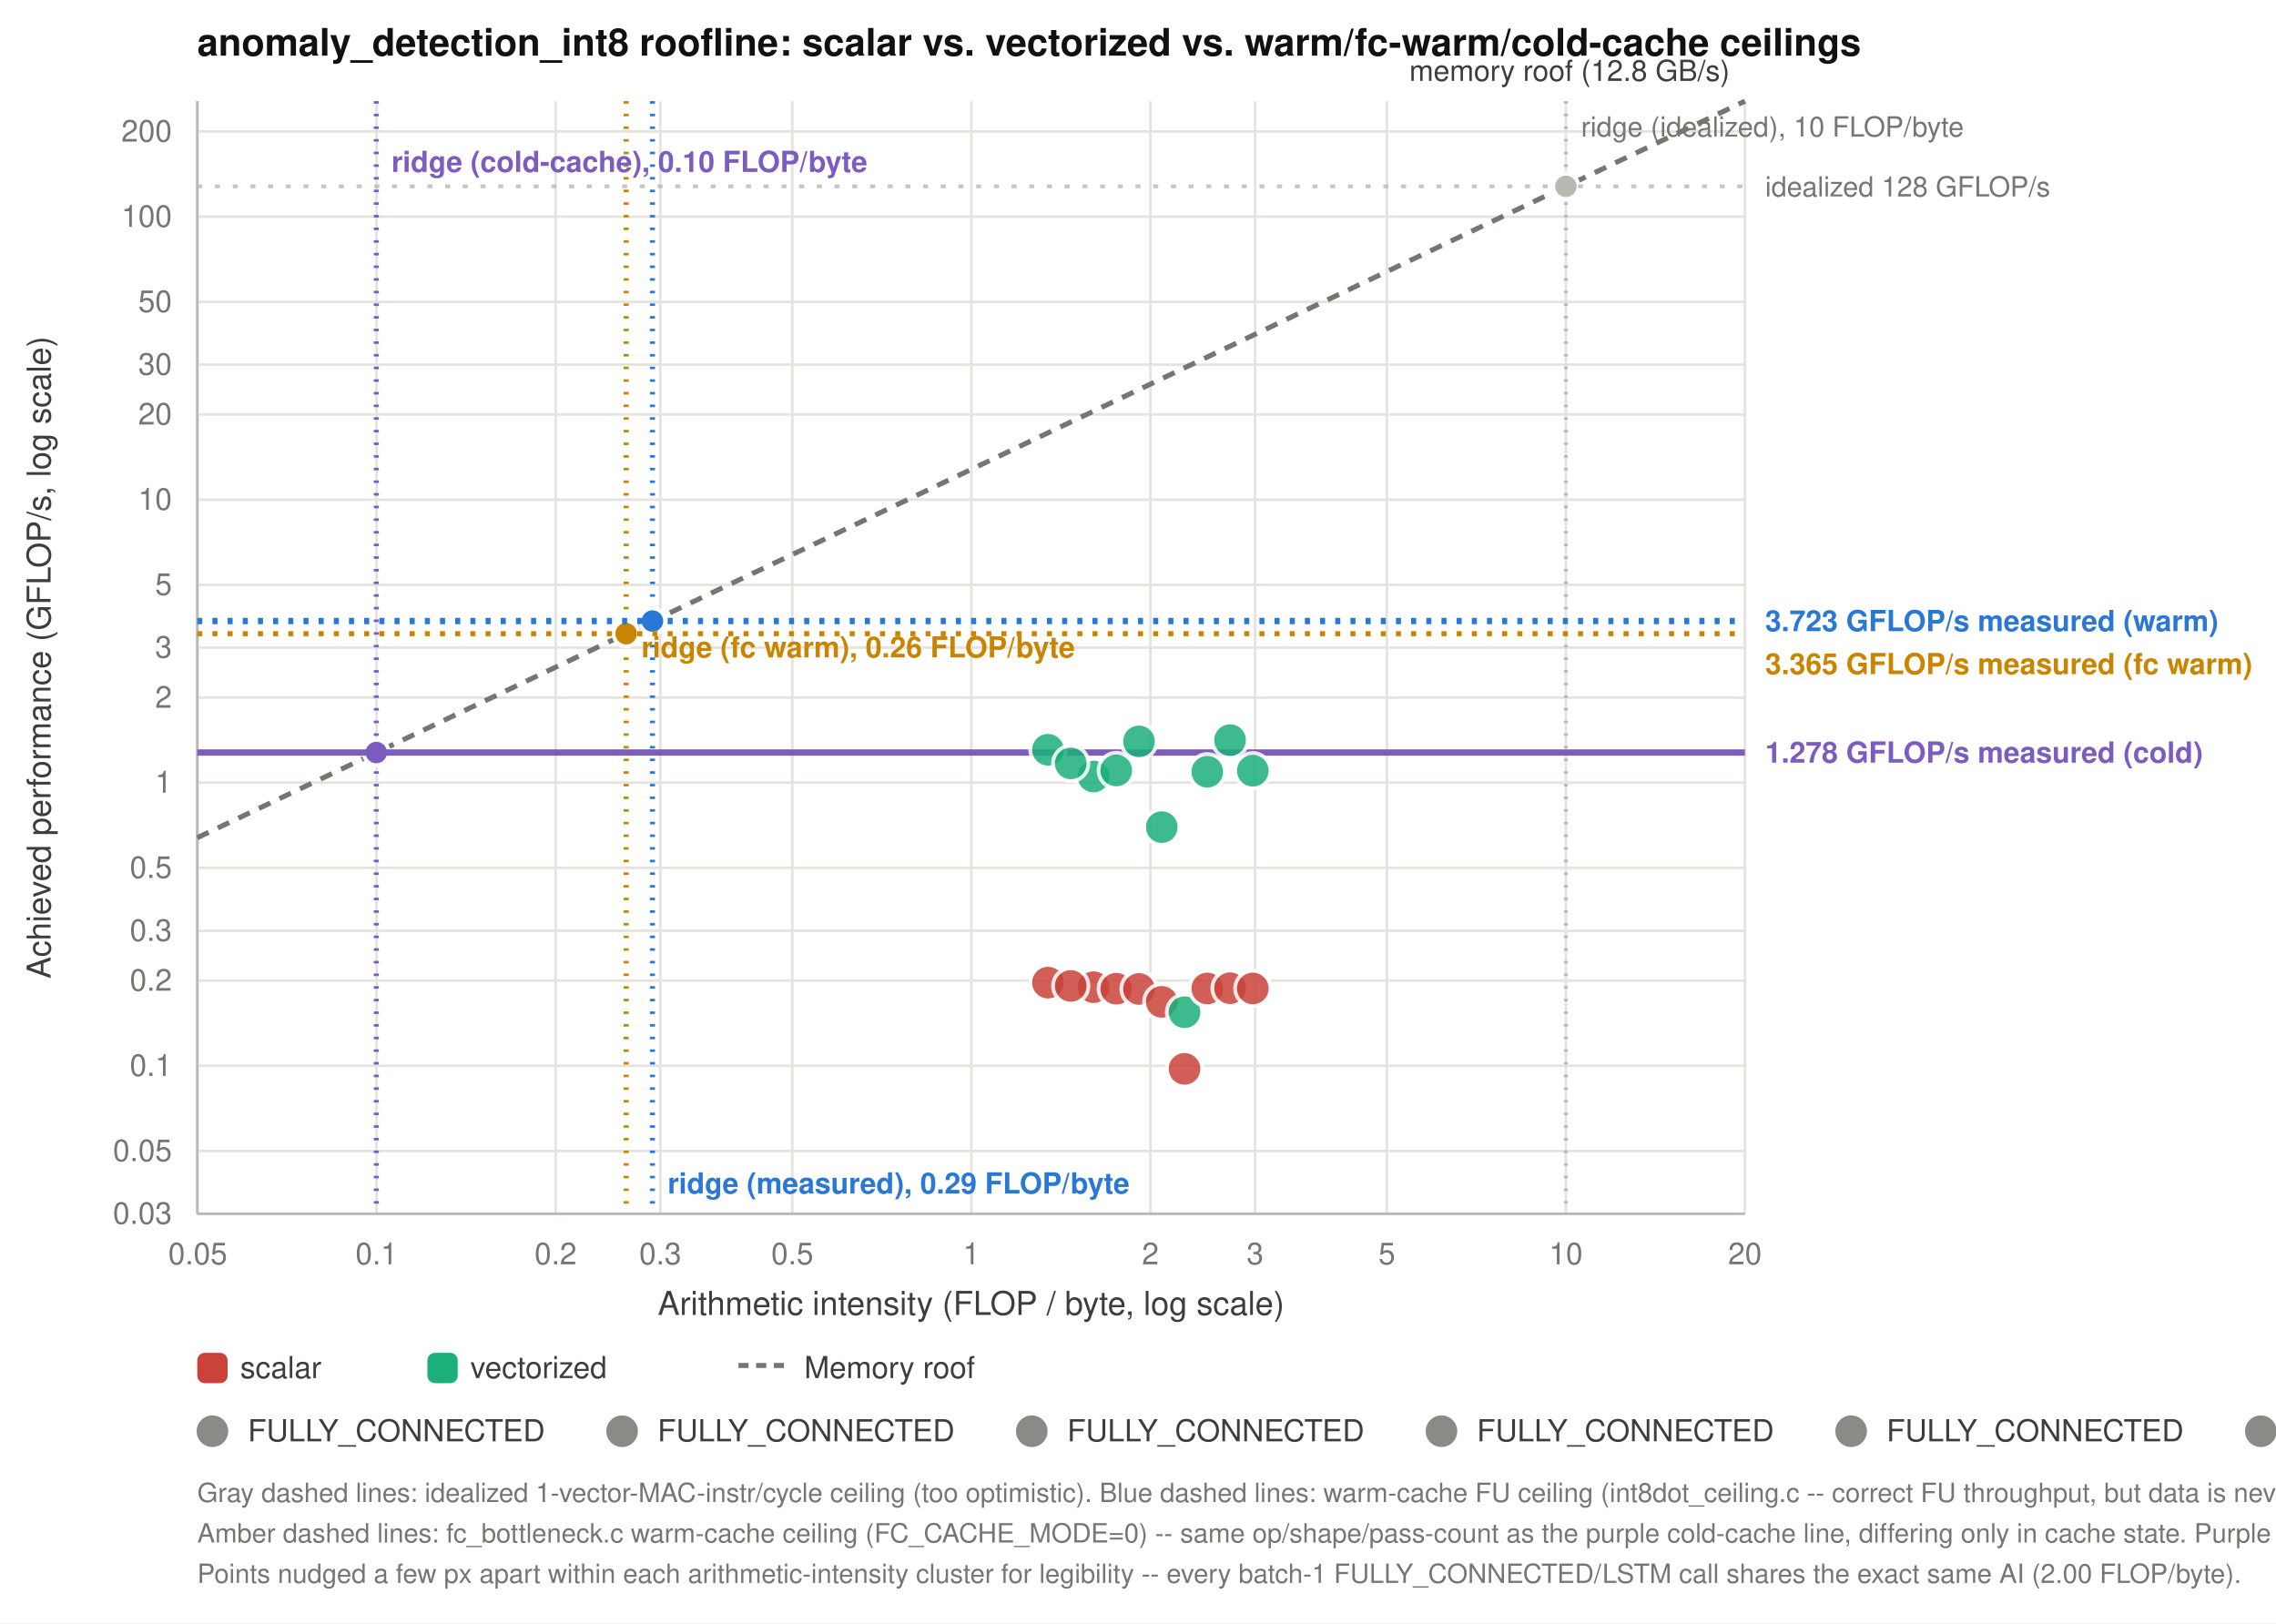
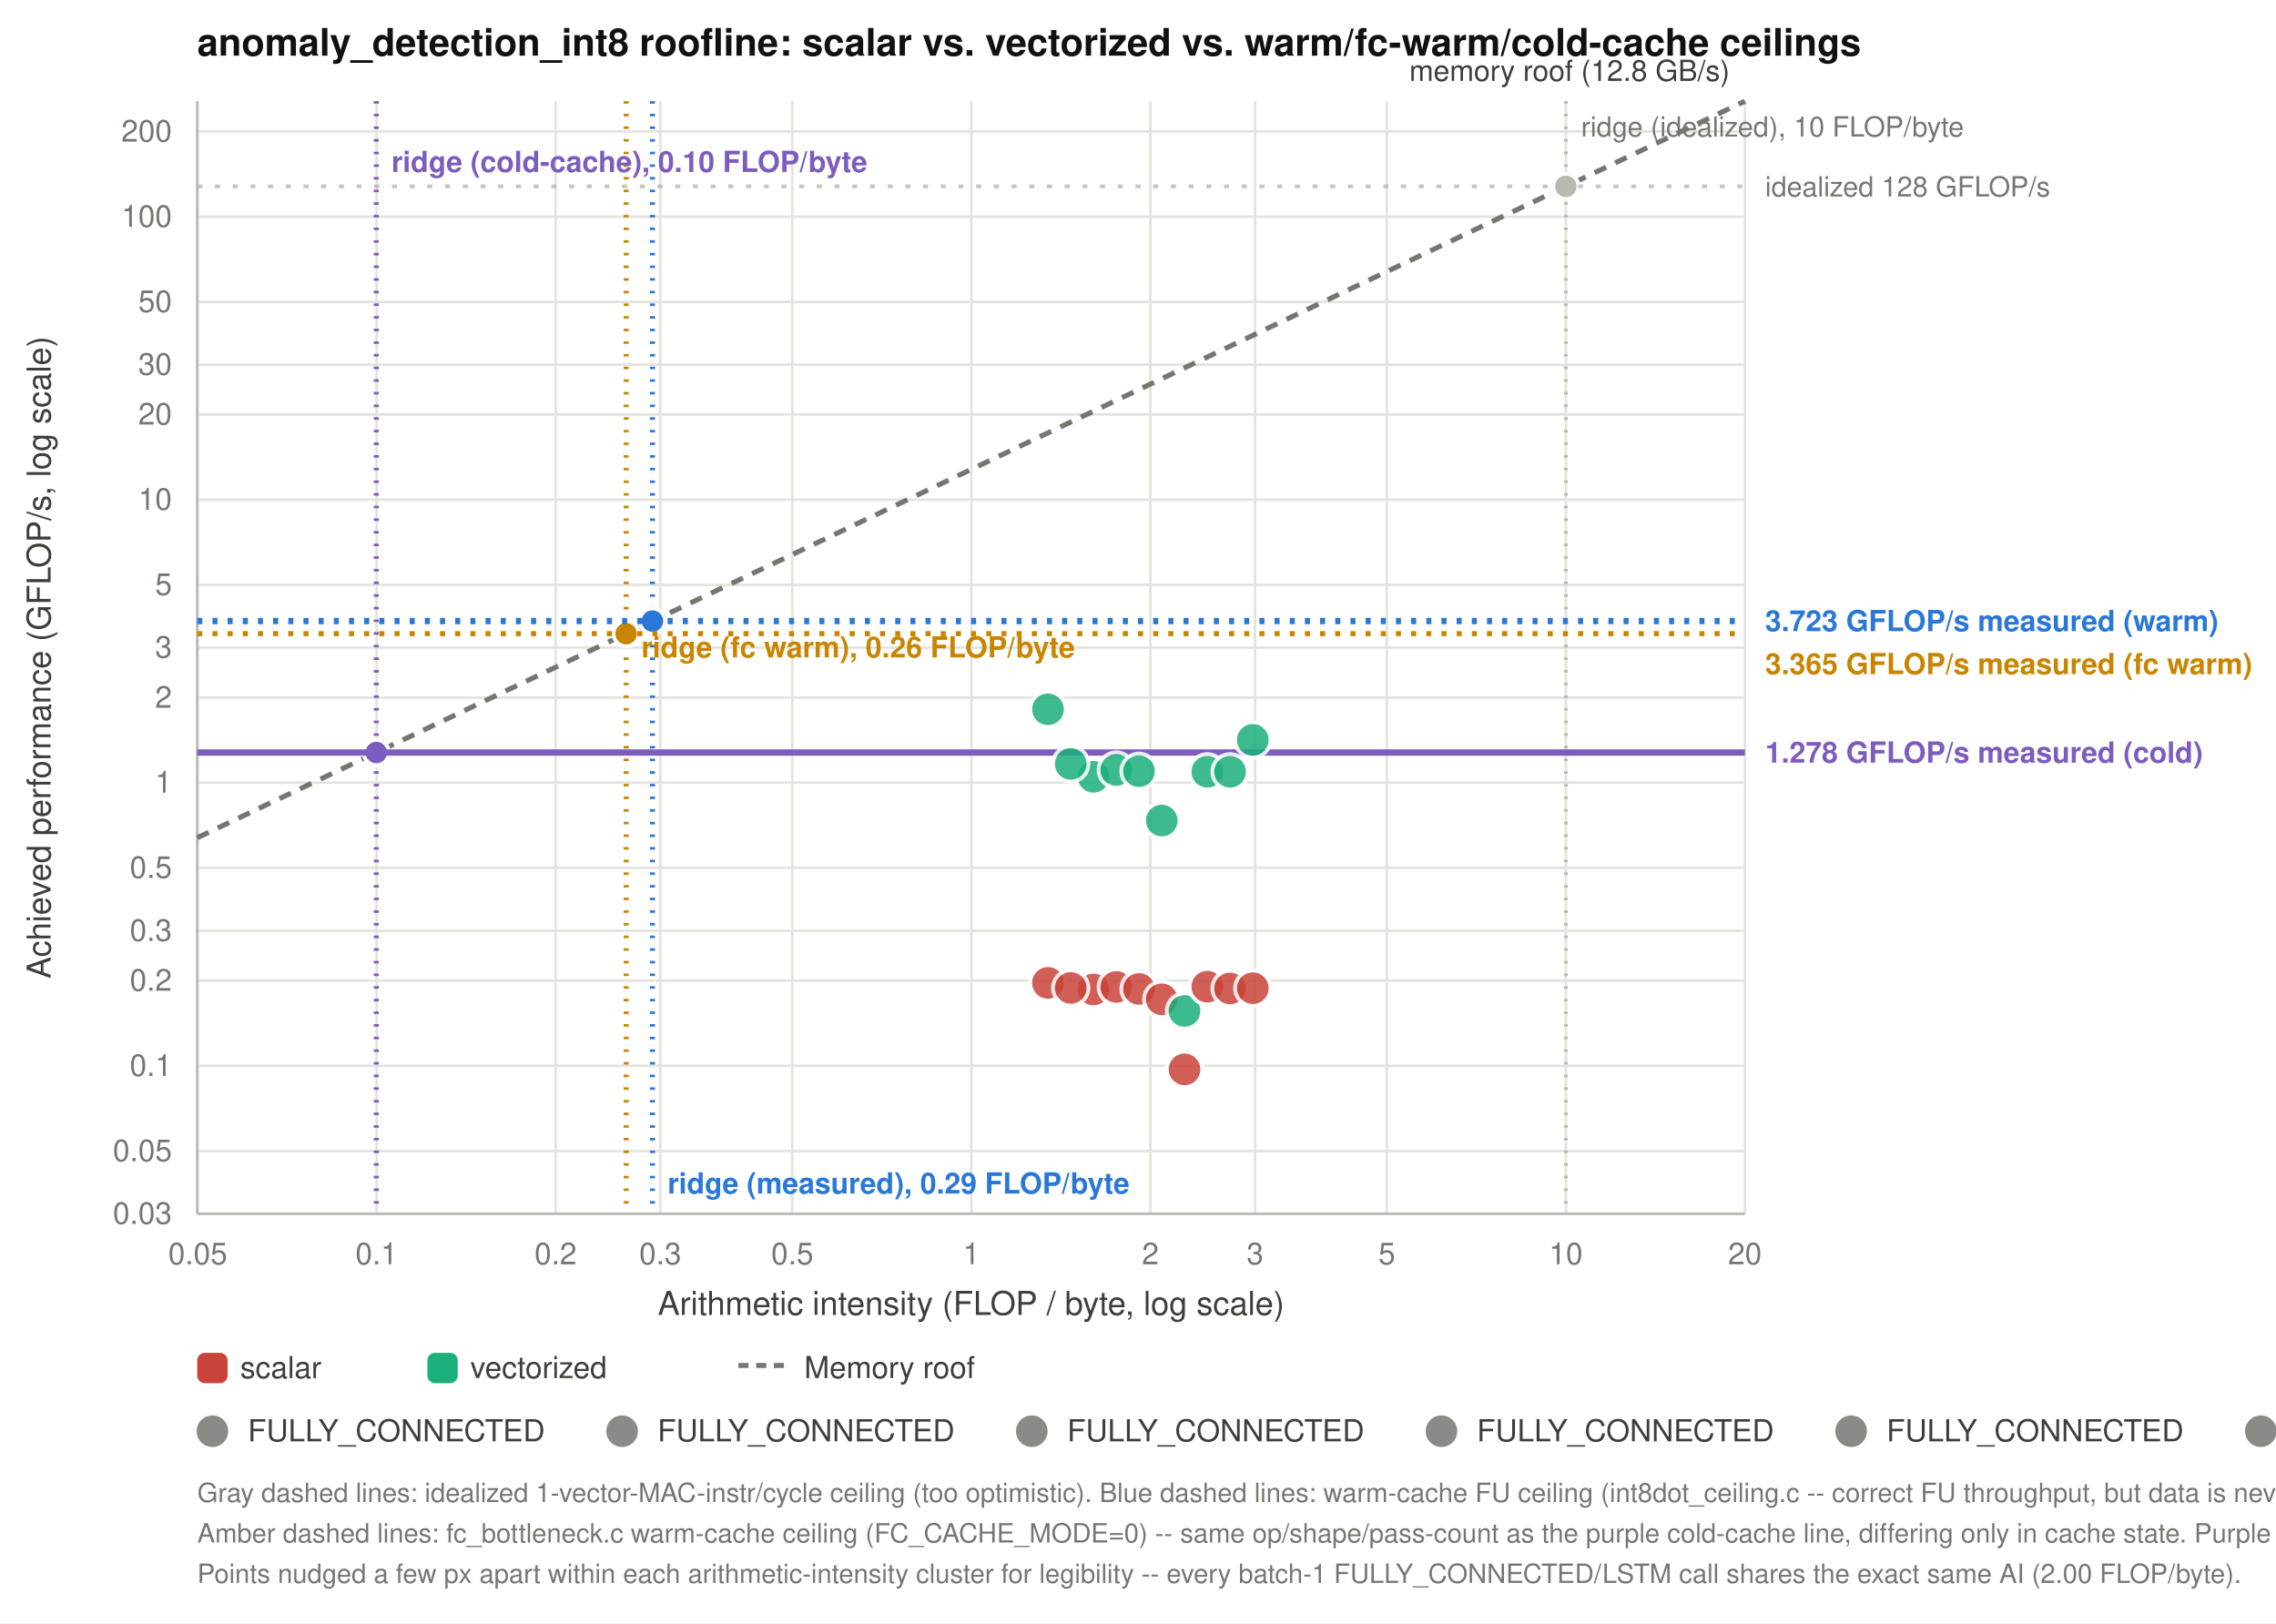
<svg xmlns="http://www.w3.org/2000/svg" viewBox="0 0 900 642" font-family="Helvetica, Arial, sans-serif">
  <rect x="0" y="0" width="900" height="642" fill="#ffffff" />
  <text x="78" y="22" font-size="15" fill="#111111" font-weight="700">anomaly_detection_int8 roofline: scalar vs. vectorized vs. warm/fc-warm/cold-cache ceilings</text>
  <line x1="78.2" y1="40" x2="78.2" y2="480" stroke="#e4e3dd" stroke-width="1" />
  <text x="78.2" y="500" font-size="12" fill="#767671" text-anchor="middle">0.05</text>
  <line x1="148.9" y1="40" x2="148.9" y2="480" stroke="#e4e3dd" stroke-width="1" />
  <text x="148.9" y="500" font-size="12" fill="#767671" text-anchor="middle">0.1</text>
  <line x1="219.7" y1="40" x2="219.7" y2="480" stroke="#e4e3dd" stroke-width="1" />
  <text x="219.7" y="500" font-size="12" fill="#767671" text-anchor="middle">0.2</text>
  <line x1="261.1" y1="40" x2="261.1" y2="480" stroke="#e4e3dd" stroke-width="1" />
  <text x="261.1" y="500" font-size="12" fill="#767671" text-anchor="middle">0.3</text>
  <line x1="313.3" y1="40" x2="313.3" y2="480" stroke="#e4e3dd" stroke-width="1" />
  <text x="313.3" y="500" font-size="12" fill="#767671" text-anchor="middle">0.5</text>
  <line x1="384.1" y1="40" x2="384.1" y2="480" stroke="#e4e3dd" stroke-width="1" />
  <text x="384.1" y="500" font-size="12" fill="#767671" text-anchor="middle">1</text>
  <line x1="454.9" y1="40" x2="454.9" y2="480" stroke="#e4e3dd" stroke-width="1" />
  <text x="454.9" y="500" font-size="12" fill="#767671" text-anchor="middle">2</text>
  <line x1="496.3" y1="40" x2="496.3" y2="480" stroke="#e4e3dd" stroke-width="1" />
  <text x="496.3" y="500" font-size="12" fill="#767671" text-anchor="middle">3</text>
  <line x1="548.4" y1="40" x2="548.4" y2="480" stroke="#e4e3dd" stroke-width="1" />
  <text x="548.4" y="500" font-size="12" fill="#767671" text-anchor="middle">5</text>
  <line x1="619.2" y1="40" x2="619.2" y2="480" stroke="#e4e3dd" stroke-width="1" />
  <text x="619.2" y="500" font-size="12" fill="#767671" text-anchor="middle">10</text>
  <line x1="690.0" y1="40" x2="690.0" y2="480" stroke="#e4e3dd" stroke-width="1" />
  <text x="690.0" y="500" font-size="12" fill="#767671" text-anchor="middle">20</text>
  <line x1="78" y1="480.0" x2="690" y2="480.0" stroke="#e4e3dd" stroke-width="1" />
  <text x="68" y="484.0" font-size="12" fill="#767671" text-anchor="end">0.03</text>
  <line x1="78" y1="455.2" x2="690" y2="455.2" stroke="#e4e3dd" stroke-width="1" />
  <text x="68" y="459.2" font-size="12" fill="#767671" text-anchor="end">0.05</text>
  <line x1="78" y1="421.5" x2="690" y2="421.5" stroke="#e4e3dd" stroke-width="1" />
  <text x="68" y="425.5" font-size="12" fill="#767671" text-anchor="end">0.1</text>
  <line x1="78" y1="387.8" x2="690" y2="387.8" stroke="#e4e3dd" stroke-width="1" />
  <text x="68" y="391.8" font-size="12" fill="#767671" text-anchor="end">0.2</text>
  <line x1="78" y1="368.1" x2="690" y2="368.1" stroke="#e4e3dd" stroke-width="1" />
  <text x="68" y="372.1" font-size="12" fill="#767671" text-anchor="end">0.3</text>
  <line x1="78" y1="343.2" x2="690" y2="343.2" stroke="#e4e3dd" stroke-width="1" />
  <text x="68" y="347.2" font-size="12" fill="#767671" text-anchor="end">0.5</text>
  <line x1="78" y1="309.5" x2="690" y2="309.5" stroke="#e4e3dd" stroke-width="1" />
  <text x="68" y="313.5" font-size="12" fill="#767671" text-anchor="end">1</text>
  <line x1="78" y1="275.9" x2="690" y2="275.9" stroke="#e4e3dd" stroke-width="1" />
  <text x="68" y="279.9" font-size="12" fill="#767671" text-anchor="end">2</text>
  <line x1="78" y1="256.1" x2="690" y2="256.1" stroke="#e4e3dd" stroke-width="1" />
  <text x="68" y="260.1" font-size="12" fill="#767671" text-anchor="end">3</text>
  <line x1="78" y1="231.3" x2="690" y2="231.3" stroke="#e4e3dd" stroke-width="1" />
  <text x="68" y="235.3" font-size="12" fill="#767671" text-anchor="end">5</text>
  <line x1="78" y1="197.6" x2="690" y2="197.6" stroke="#e4e3dd" stroke-width="1" />
  <text x="68" y="201.6" font-size="12" fill="#767671" text-anchor="end">10</text>
  <line x1="78" y1="163.9" x2="690" y2="163.9" stroke="#e4e3dd" stroke-width="1" />
  <text x="68" y="167.9" font-size="12" fill="#767671" text-anchor="end">20</text>
  <line x1="78" y1="144.2" x2="690" y2="144.2" stroke="#e4e3dd" stroke-width="1" />
  <text x="68" y="148.2" font-size="12" fill="#767671" text-anchor="end">30</text>
  <line x1="78" y1="119.4" x2="690" y2="119.4" stroke="#e4e3dd" stroke-width="1" />
  <text x="68" y="123.4" font-size="12" fill="#767671" text-anchor="end">50</text>
  <line x1="78" y1="85.7" x2="690" y2="85.7" stroke="#e4e3dd" stroke-width="1" />
  <text x="68" y="89.7" font-size="12" fill="#767671" text-anchor="end">100</text>
  <line x1="78" y1="52.0" x2="690" y2="52.0" stroke="#e4e3dd" stroke-width="1" />
  <text x="68" y="56.0" font-size="12" fill="#767671" text-anchor="end">200</text>
  <line x1="78" y1="480" x2="690" y2="480" stroke="#b9b8b1" stroke-width="1" />
  <line x1="78" y1="40" x2="78" y2="480" stroke="#b9b8b1" stroke-width="1" />
  <text x="384.0" y="520" font-size="13" fill="#3d3d3a" text-anchor="middle">Arithmetic intensity (FLOP / byte, log scale)</text>
  <text x="20" y="260.0" font-size="13" fill="#3d3d3a" text-anchor="middle" transform="rotate(-90 20 260.0)">Achieved performance (GFLOP/s, log scale)</text>
  <line x1="78.0" y1="331.3" x2="690.0" y2="40.0" stroke="#767671" stroke-width="2" stroke-dasharray="5 4" />
  <text x="684.0" y="32.0" font-size="11.5" fill="#3d3d3a" text-anchor="end">memory roof (12.8 GB/s)</text>
  <line x1="258.0" y1="40" x2="258.0" y2="480" stroke="#2a78d6" stroke-width="2" stroke-dasharray="1 4" />
  <circle cx="258.0" cy="245.6" r="5" fill="#2a78d6" stroke="#ffffff" stroke-width="1.5" />
  <text x="264.0" y="472" font-size="11.5" fill="#2a78d6" font-weight="700">ridge (measured), 0.29 FLOP/byte</text>
  <line x1="247.6" y1="40" x2="247.6" y2="480" stroke="#c98500" stroke-width="2" stroke-dasharray="1 4" />
  <circle cx="247.6" cy="250.6" r="5" fill="#c98500" stroke="#ffffff" stroke-width="1.5" />
  <text x="253.6" y="260.0" font-size="11.5" fill="#c98500" font-weight="700">ridge (fc warm), 0.26 FLOP/byte</text>
  <line x1="148.8" y1="40" x2="148.8" y2="480" stroke="#7c5cbf" stroke-width="2" stroke-dasharray="1 4" />
  <circle cx="148.8" cy="297.6" r="5" fill="#7c5cbf" stroke="#ffffff" stroke-width="1.5" />
  <text x="154.8" y="68" font-size="11.5" fill="#7c5cbf" font-weight="700">ridge (cold-cache), 0.10 FLOP/byte</text>
  <line x1="619.2" y1="40" x2="619.2" y2="480" stroke="#b9b8b1" stroke-width="1.5" stroke-dasharray="1 4" />
  <circle cx="619.2" cy="73.7" r="5" fill="#b9b8b1" stroke="#ffffff" stroke-width="1.5" />
  <text x="625.2" y="54" font-size="11" fill="#767671">ridge (idealized), 10 FLOP/byte</text>
  <line x1="78" y1="73.7" x2="690" y2="73.7" stroke="#b9b8b1" stroke-width="1.5" stroke-dasharray="2 5" opacity="0.8" />
  <text x="698" y="77.7" font-size="11" fill="#767671">idealized 128 GFLOP/s</text>
  <line x1="78" y1="245.6" x2="690" y2="245.6" stroke="#2a78d6" stroke-width="2.5" stroke-dasharray="2 4" />
  <text x="698" y="249.6" font-size="11.5" fill="#2a78d6" font-weight="700">3.723 GFLOP/s measured (warm)</text>
  <line x1="78" y1="250.6" x2="690" y2="250.6" stroke="#c98500" stroke-width="2" stroke-dasharray="2 4" />
  <text x="698" y="266.6" font-size="11.5" fill="#c98500" font-weight="700">3.365 GFLOP/s measured (fc warm)</text>
  <line x1="78" y1="297.6" x2="690" y2="297.6" stroke="#7c5cbf" stroke-width="2.5" />
  <text x="698" y="301.6" font-size="11.5" fill="#7c5cbf" font-weight="700">1.278 GFLOP/s measured (cold)</text>
-   <circle cx="414.4" cy="388.6" r="7" fill="#c9433a" stroke="#ffffff" stroke-width="1.5" opacity="0.85" />
-   <circle cx="414.4" cy="296.5" r="7" fill="#1baf7a" stroke="#ffffff" stroke-width="1.5" opacity="0.85" />
-   <circle cx="432.4" cy="390.4" r="7" fill="#c9433a" stroke="#ffffff" stroke-width="1.5" opacity="0.85" />
-   <circle cx="432.4" cy="307.1" r="7" fill="#1baf7a" stroke="#ffffff" stroke-width="1.5" opacity="0.85" />
-   <circle cx="441.4" cy="391.0" r="7" fill="#c9433a" stroke="#ffffff" stroke-width="1.5" opacity="0.85" />
-   <circle cx="441.4" cy="304.7" r="7" fill="#1baf7a" stroke="#ffffff" stroke-width="1.5" opacity="0.85" />
+   <circle cx="414.4" cy="388.7" r="7" fill="#c9433a" stroke="#ffffff" stroke-width="1.5" opacity="0.85" />
+   <circle cx="414.4" cy="280.5" r="7" fill="#1baf7a" stroke="#ffffff" stroke-width="1.5" opacity="0.85" />
+   <circle cx="432.4" cy="391.3" r="7" fill="#c9433a" stroke="#ffffff" stroke-width="1.5" opacity="0.85" />
+   <circle cx="432.4" cy="307.2" r="7" fill="#1baf7a" stroke="#ffffff" stroke-width="1.5" opacity="0.85" />
+   <circle cx="441.4" cy="390.3" r="7" fill="#c9433a" stroke="#ffffff" stroke-width="1.5" opacity="0.85" />
+   <circle cx="441.4" cy="304.5" r="7" fill="#1baf7a" stroke="#ffffff" stroke-width="1.5" opacity="0.85" />
  <circle cx="450.4" cy="391.1" r="7" fill="#c9433a" stroke="#ffffff" stroke-width="1.5" opacity="0.85" />
-   <circle cx="450.4" cy="293.2" r="7" fill="#1baf7a" stroke="#ffffff" stroke-width="1.5" opacity="0.85" />
-   <circle cx="459.4" cy="396.2" r="7" fill="#c9433a" stroke="#ffffff" stroke-width="1.5" opacity="0.85" />
-   <circle cx="459.4" cy="327.1" r="7" fill="#1baf7a" stroke="#ffffff" stroke-width="1.5" opacity="0.85" />
-   <circle cx="468.4" cy="422.7" r="7" fill="#c9433a" stroke="#ffffff" stroke-width="1.5" opacity="0.85" />
-   <circle cx="468.4" cy="400.3" r="7" fill="#1baf7a" stroke="#ffffff" stroke-width="1.5" opacity="0.85" />
-   <circle cx="477.4" cy="390.9" r="7" fill="#c9433a" stroke="#ffffff" stroke-width="1.5" opacity="0.85" />
+   <circle cx="450.4" cy="305.0" r="7" fill="#1baf7a" stroke="#ffffff" stroke-width="1.5" opacity="0.85" />
+   <circle cx="459.4" cy="395.2" r="7" fill="#c9433a" stroke="#ffffff" stroke-width="1.5" opacity="0.85" />
+   <circle cx="459.4" cy="324.5" r="7" fill="#1baf7a" stroke="#ffffff" stroke-width="1.5" opacity="0.85" />
+   <circle cx="468.4" cy="422.9" r="7" fill="#c9433a" stroke="#ffffff" stroke-width="1.5" opacity="0.85" />
+   <circle cx="468.4" cy="399.8" r="7" fill="#1baf7a" stroke="#ffffff" stroke-width="1.5" opacity="0.85" />
+   <circle cx="477.4" cy="390.2" r="7" fill="#c9433a" stroke="#ffffff" stroke-width="1.5" opacity="0.85" />
  <circle cx="477.4" cy="305.2" r="7" fill="#1baf7a" stroke="#ffffff" stroke-width="1.5" opacity="0.85" />
-   <circle cx="486.4" cy="390.8" r="7" fill="#c9433a" stroke="#ffffff" stroke-width="1.5" opacity="0.85" />
-   <circle cx="486.4" cy="292.7" r="7" fill="#1baf7a" stroke="#ffffff" stroke-width="1.5" opacity="0.85" />
-   <circle cx="495.4" cy="390.9" r="7" fill="#c9433a" stroke="#ffffff" stroke-width="1.5" opacity="0.85" />
-   <circle cx="495.4" cy="304.8" r="7" fill="#1baf7a" stroke="#ffffff" stroke-width="1.5" opacity="0.85" />
-   <circle cx="423.4" cy="389.9" r="7" fill="#c9433a" stroke="#ffffff" stroke-width="1.5" opacity="0.85" />
-   <circle cx="423.4" cy="301.9" r="7" fill="#1baf7a" stroke="#ffffff" stroke-width="1.5" opacity="0.85" />
+   <circle cx="486.4" cy="390.9" r="7" fill="#c9433a" stroke="#ffffff" stroke-width="1.5" opacity="0.85" />
+   <circle cx="486.4" cy="305.2" r="7" fill="#1baf7a" stroke="#ffffff" stroke-width="1.5" opacity="0.85" />
+   <circle cx="495.4" cy="390.8" r="7" fill="#c9433a" stroke="#ffffff" stroke-width="1.5" opacity="0.85" />
+   <circle cx="495.4" cy="292.6" r="7" fill="#1baf7a" stroke="#ffffff" stroke-width="1.5" opacity="0.85" />
+   <circle cx="423.4" cy="390.7" r="7" fill="#c9433a" stroke="#ffffff" stroke-width="1.5" opacity="0.85" />
+   <circle cx="423.4" cy="302.1" r="7" fill="#1baf7a" stroke="#ffffff" stroke-width="1.5" opacity="0.85" />
  <rect x="78" y="535" width="12" height="12" rx="3" fill="#c9433a" />
  <text x="95" y="545" font-size="12" fill="#3d3d3a">scalar</text>
  <rect x="169" y="535" width="12" height="12" rx="3" fill="#1baf7a" />
  <text x="186" y="545" font-size="12" fill="#3d3d3a">vectorized</text>
  <line x1="292" y1="540" x2="312" y2="540" stroke="#767671" stroke-width="2" stroke-dasharray="4 3" />
  <text x="318" y="545" font-size="12" fill="#3d3d3a">Memory roof</text>
  <circle cx="84.0" cy="566.0" r="7" fill="#767671" stroke="#ffffff" stroke-width="1.5" opacity="0.85" />
  <text x="98" y="570" font-size="12" fill="#3d3d3a">FULLY_CONNECTED</text>
  <circle cx="246.0" cy="566.0" r="7" fill="#767671" stroke="#ffffff" stroke-width="1.5" opacity="0.85" />
  <text x="260" y="570" font-size="12" fill="#3d3d3a">FULLY_CONNECTED</text>
  <circle cx="408.0" cy="566.0" r="7" fill="#767671" stroke="#ffffff" stroke-width="1.5" opacity="0.85" />
  <text x="422" y="570" font-size="12" fill="#3d3d3a">FULLY_CONNECTED</text>
  <circle cx="570.0" cy="566.0" r="7" fill="#767671" stroke="#ffffff" stroke-width="1.5" opacity="0.85" />
  <text x="584" y="570" font-size="12" fill="#3d3d3a">FULLY_CONNECTED</text>
  <circle cx="732.0" cy="566.0" r="7" fill="#767671" stroke="#ffffff" stroke-width="1.5" opacity="0.85" />
  <text x="746" y="570" font-size="12" fill="#3d3d3a">FULLY_CONNECTED</text>
  <circle cx="894.0" cy="566.0" r="7" fill="#767671" stroke="#ffffff" stroke-width="1.5" opacity="0.85" />
  <text x="908" y="570" font-size="12" fill="#3d3d3a">FULLY_CONNECTED</text>
  <circle cx="1056.0" cy="566.0" r="7" fill="#767671" stroke="#ffffff" stroke-width="1.5" opacity="0.85" />
  <text x="1070" y="570" font-size="12" fill="#3d3d3a">FULLY_CONNECTED</text>
  <circle cx="1218.0" cy="566.0" r="7" fill="#767671" stroke="#ffffff" stroke-width="1.5" opacity="0.85" />
  <text x="1232" y="570" font-size="12" fill="#3d3d3a">FULLY_CONNECTED</text>
  <circle cx="1380.0" cy="566.0" r="7" fill="#767671" stroke="#ffffff" stroke-width="1.5" opacity="0.85" />
  <text x="1394" y="570" font-size="12" fill="#3d3d3a">FULLY_CONNECTED</text>
  <circle cx="1542.0" cy="566.0" r="7" fill="#767671" stroke="#ffffff" stroke-width="1.5" opacity="0.85" />
  <text x="1556" y="570" font-size="12" fill="#3d3d3a">FULLY_CONNECTED</text>
  <text x="78" y="594" font-size="10.5" fill="#767671">Gray dashed lines: idealized 1-vector-MAC-instr/cycle ceiling (too optimistic). Blue dashed lines: warm-cache FU ceiling (int8dot_ceiling.c -- correct FU throughput, but data is never actually this cached).</text>
  <text x="78" y="610" font-size="10.5" fill="#767671">Amber dashed lines: fc_bottleneck.c warm-cache ceiling (FC_CACHE_MODE=0) -- same op/shape/pass-count as the purple cold-cache line, differing only in cache state. Purple solid line: cold-cache ceiling (FC_CACHE_MODE=1) -- the ceiling that actually applies here, since anomaly_detection_int8's single Invoke() call reads every weight tensor exactly once, never cached.</text>
  <text x="78" y="626" font-size="10.5" fill="#767671">Points nudged a few px apart within each arithmetic-intensity cluster for legibility -- every batch-1 FULLY_CONNECTED/LSTM call shares the exact same AI (2.00 FLOP/byte).</text>
</svg>
